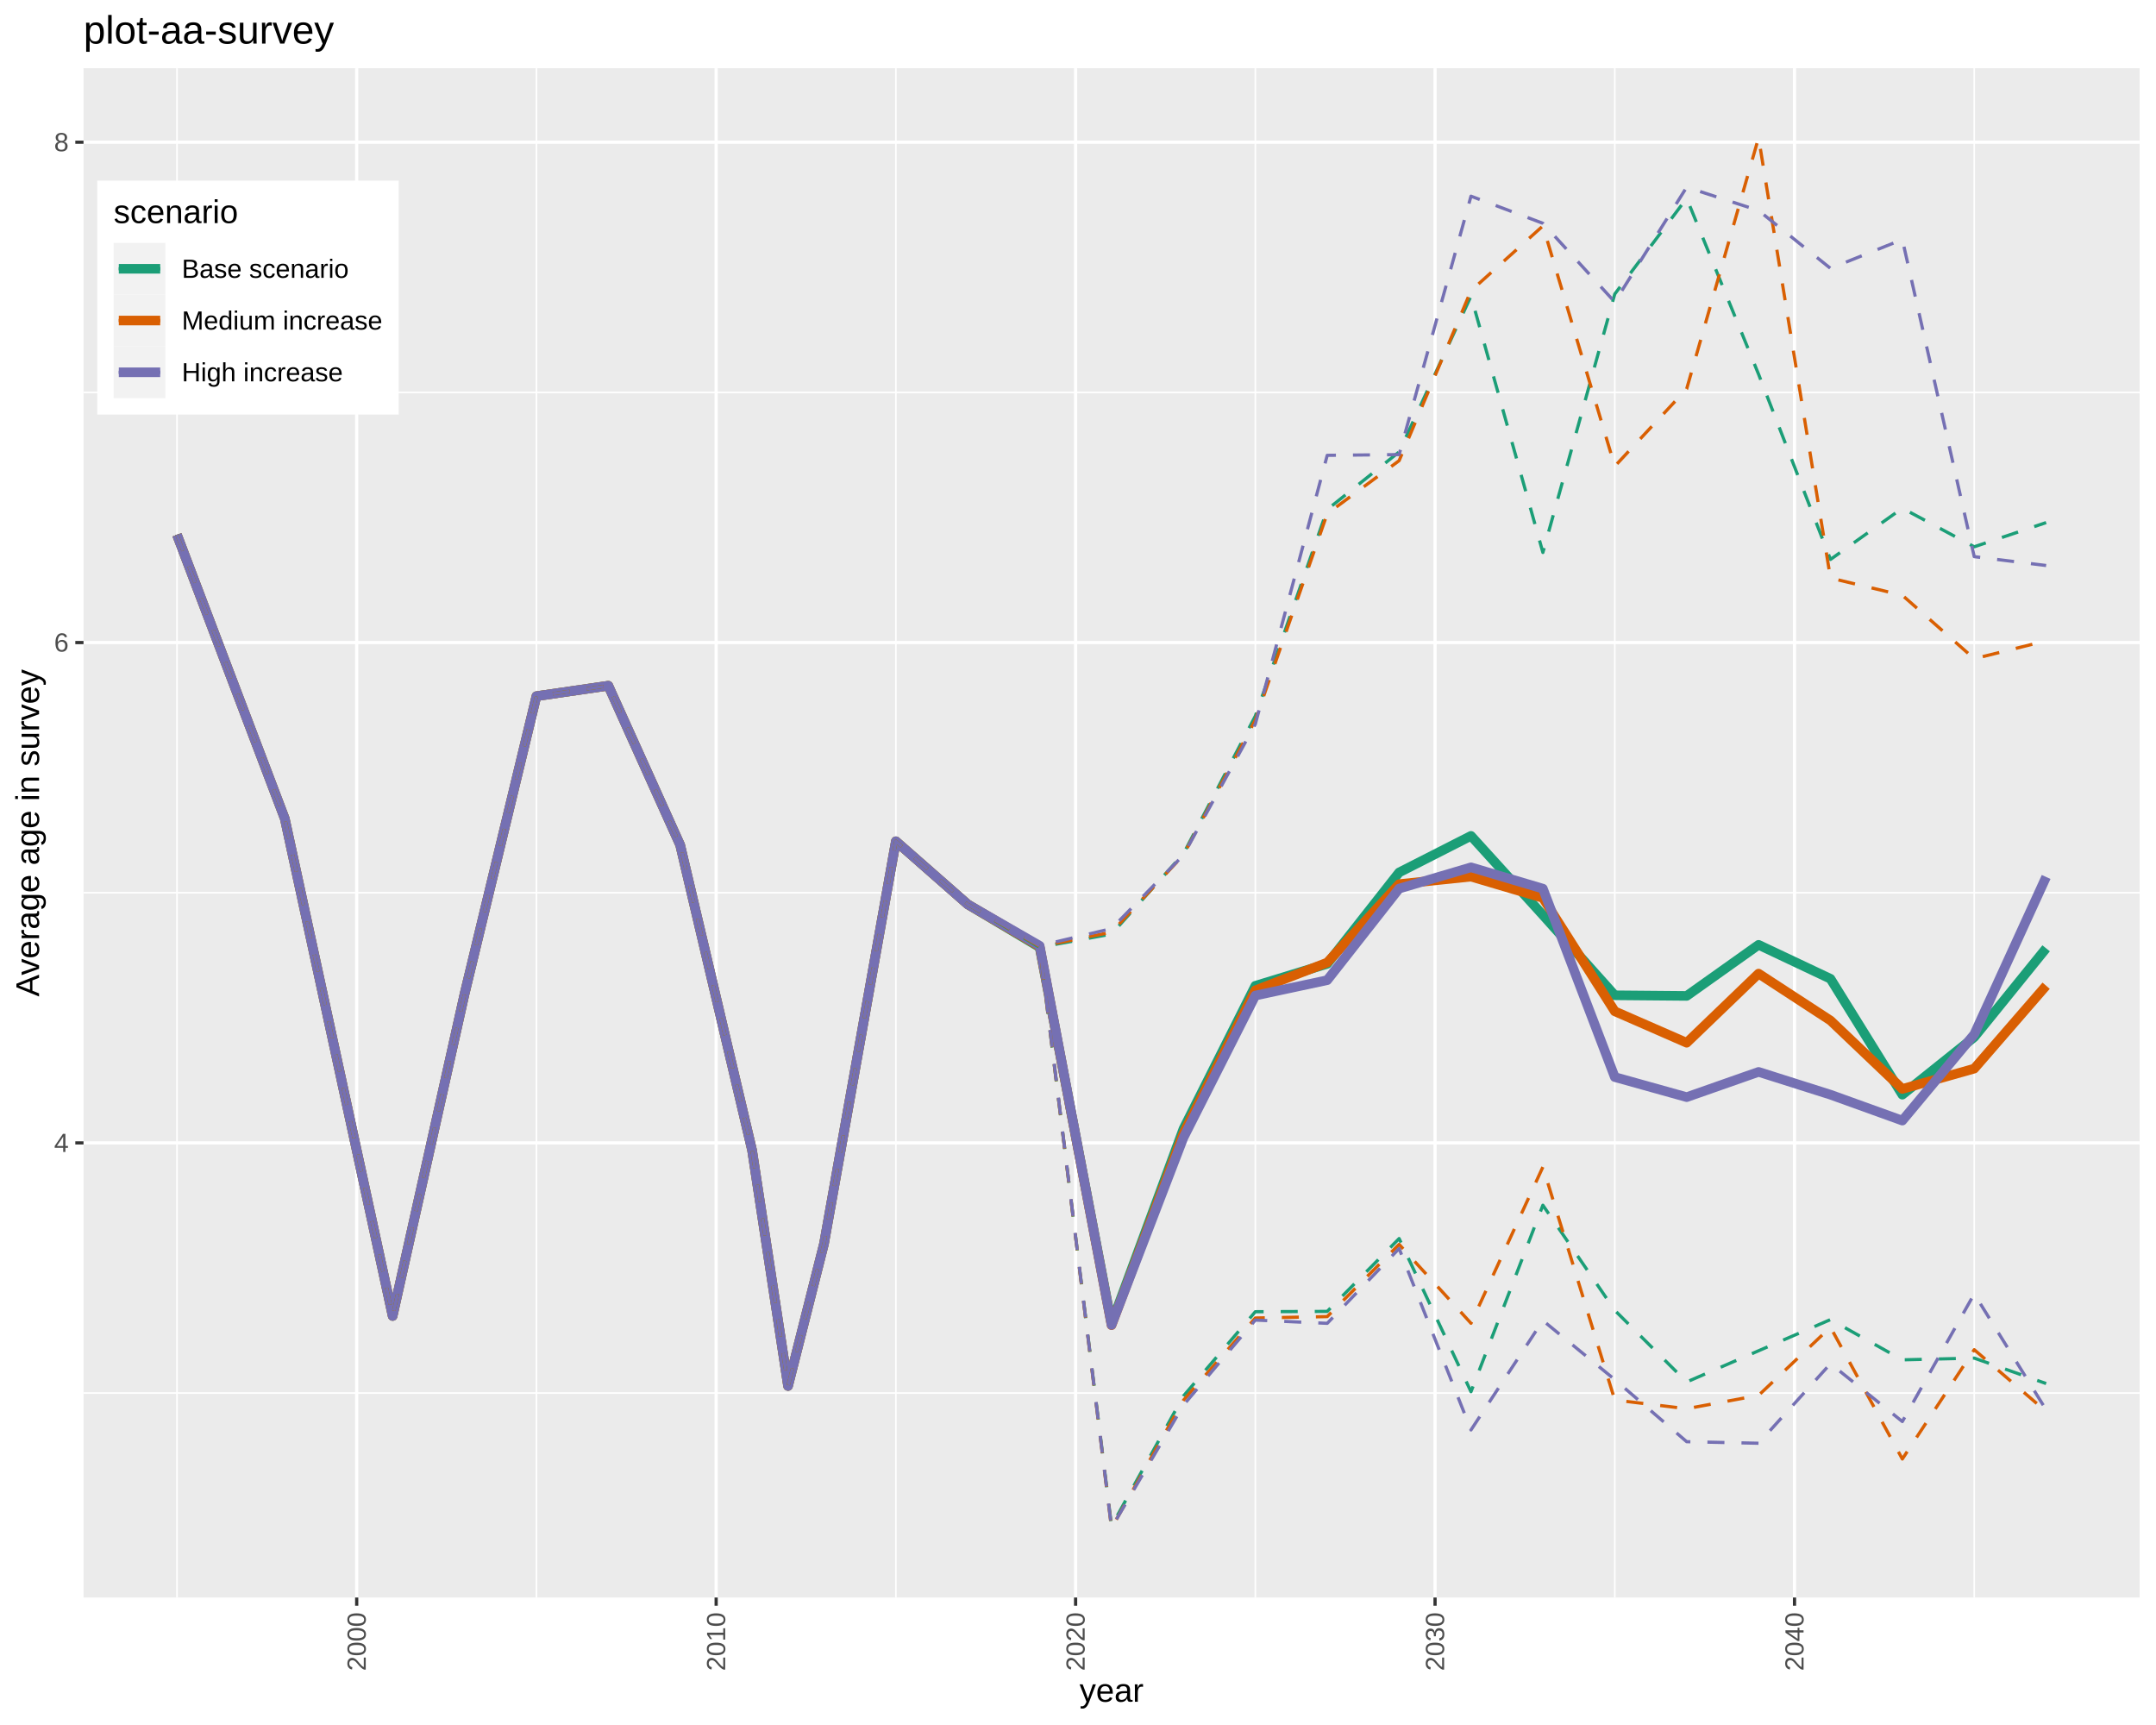
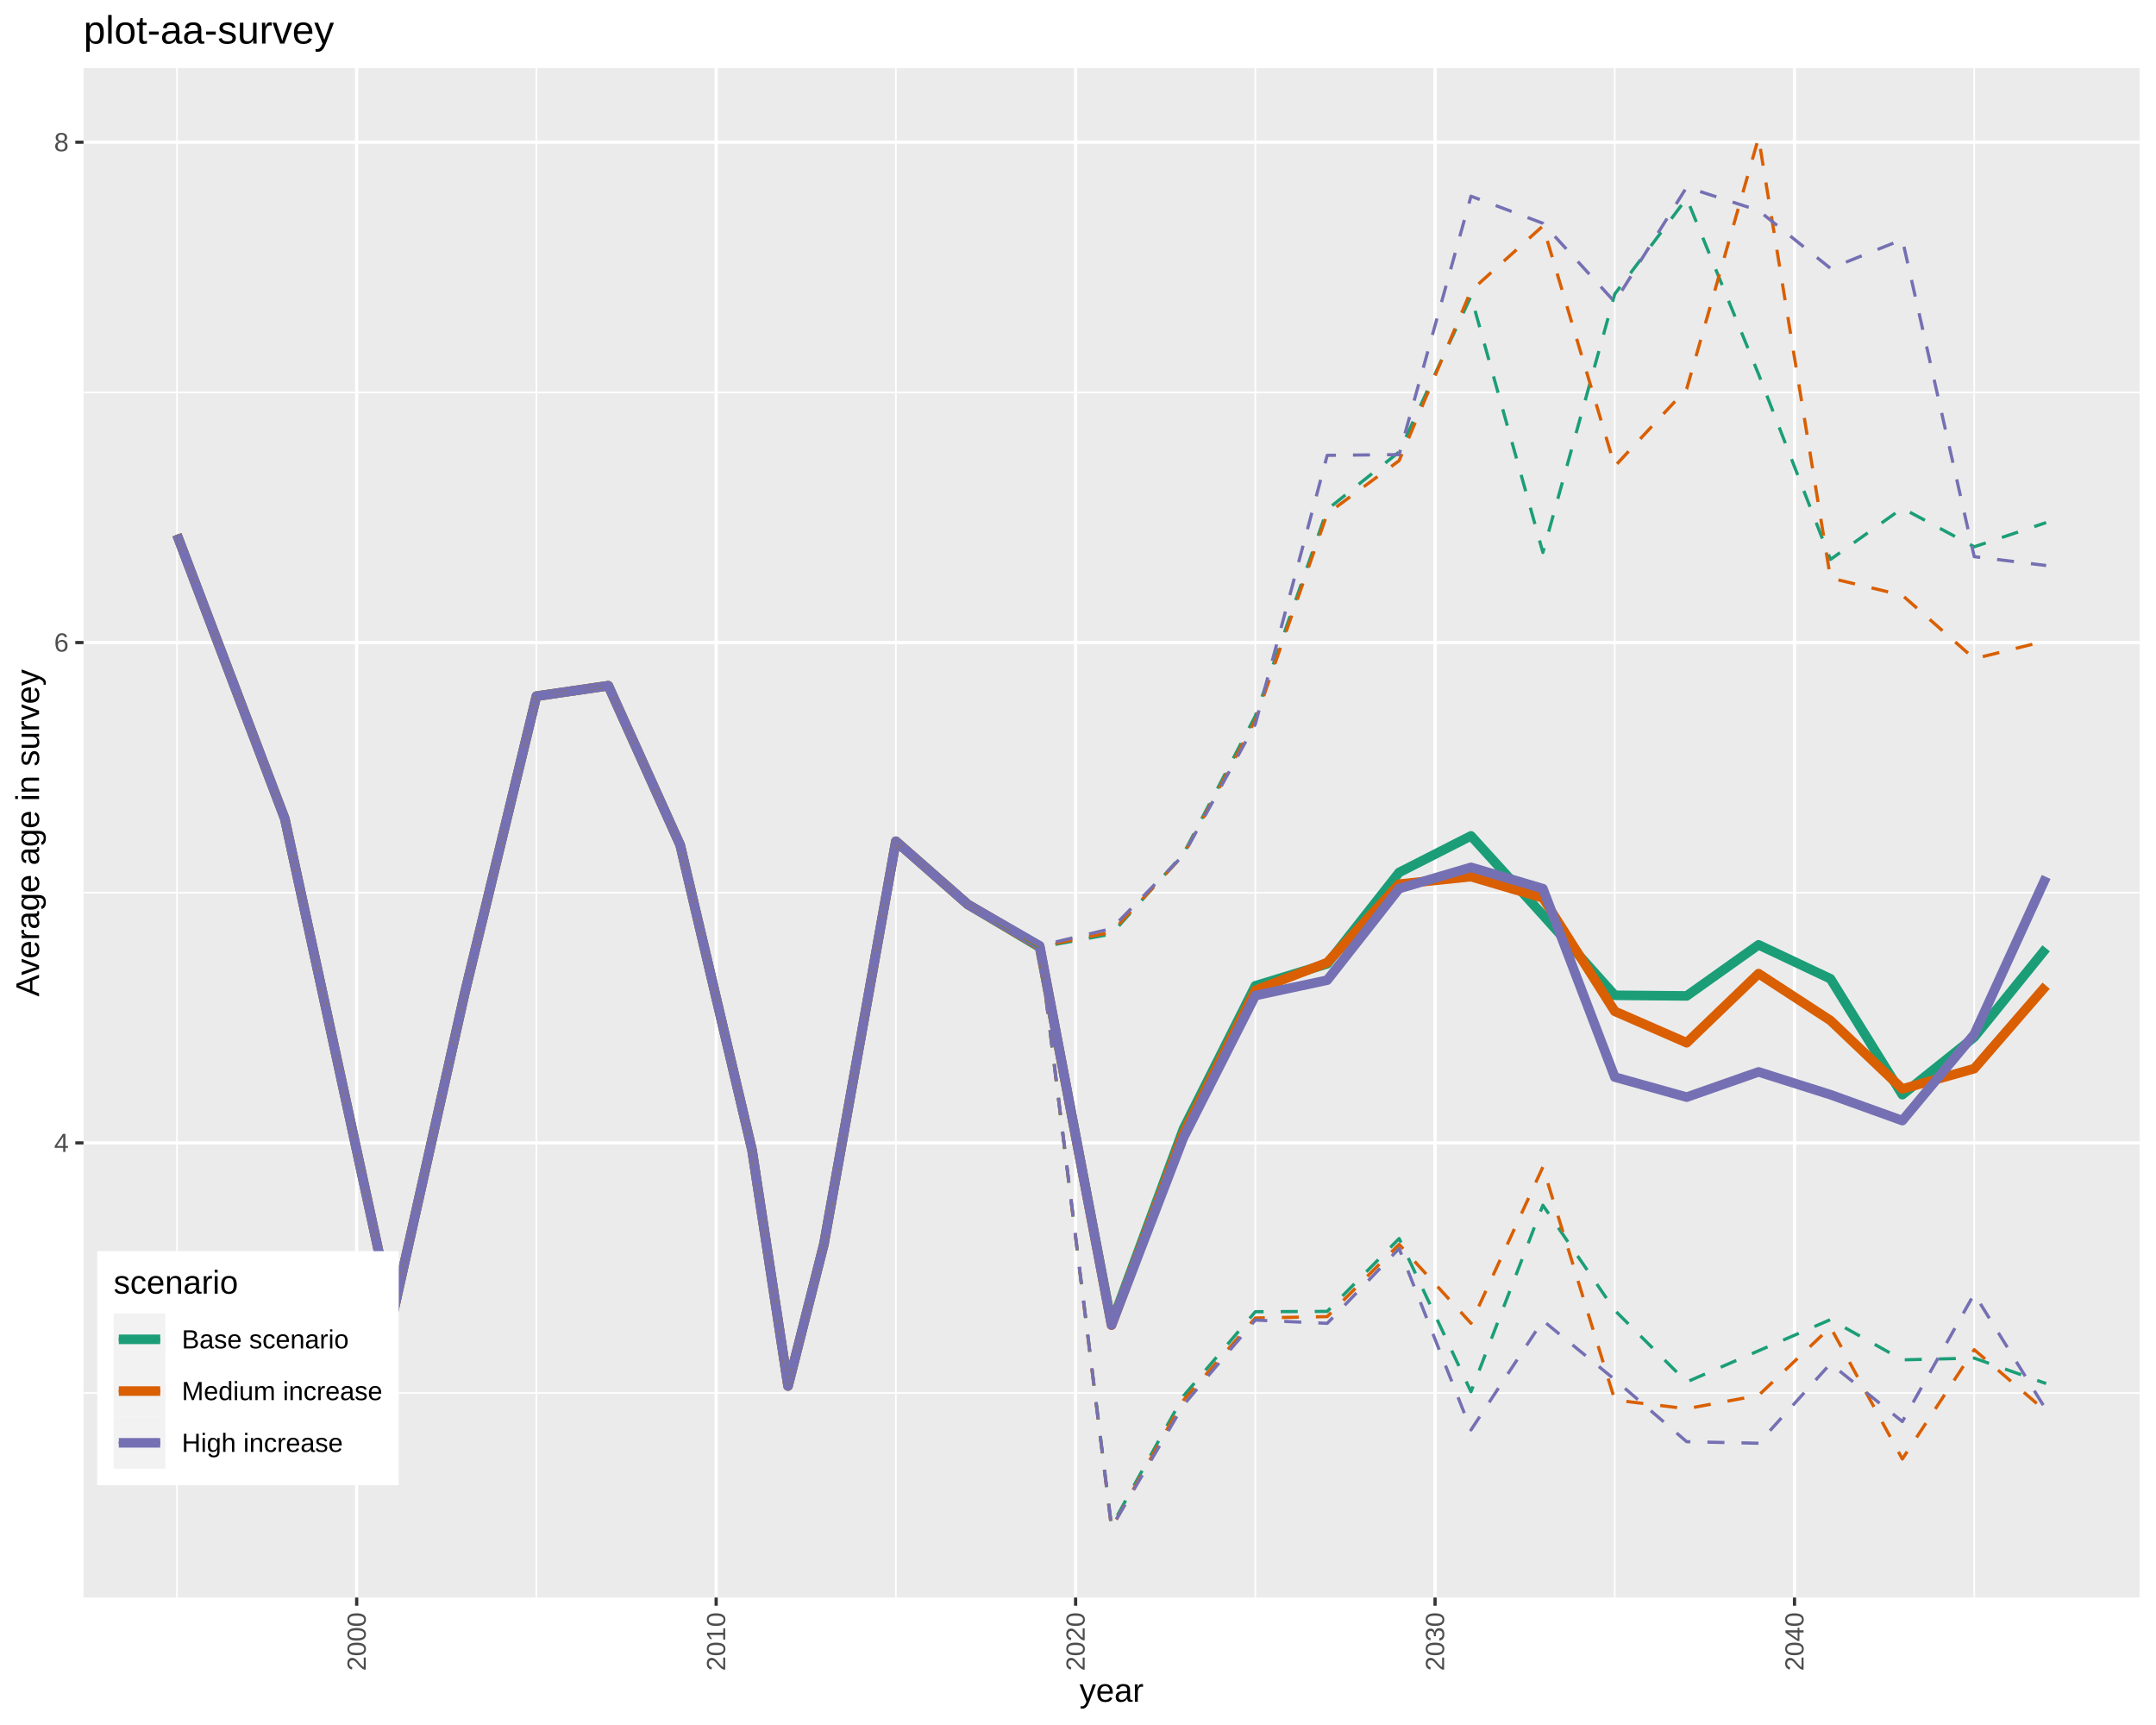
<svg xmlns="http://www.w3.org/2000/svg" viewBox="0 0 720.00 576.00">
  <defs>
    <style type="text/css">
    line, polyline, polygon, path, rect, circle {
      fill: none;
      stroke: #000000;
      stroke-linecap: round;
      stroke-linejoin: round;
      stroke-miterlimit: 10.00;
    }
  </style>
  </defs>
  <rect width="100%" height="100%" style="stroke: none; fill: #FFFFFF;" />
  <rect x="0.00" y="0.00" width="720.00" height="576.00" style="stroke-width: 1.07; stroke: #FFFFFF; fill: #FFFFFF;" />
  <defs>
    <clipPath id="cpMjcuODl8NzE0LjUyfDUzMy40NHwyMi43Nw==">
      <rect x="27.89" y="22.77" width="686.64" height="510.67" />
    </clipPath>
  </defs>
  <rect x="27.89" y="22.77" width="686.64" height="510.67" style="stroke-width: 1.07; stroke: none; fill: #EBEBEB;" clip-path="url(#cpMjcuODl8NzE0LjUyfDUzMy40NHwyMi43Nw==)" />
  <polyline points="27.89,465.16 714.52,465.16 " style="stroke-width: 0.53; stroke: #FFFFFF; stroke-linecap: butt;" clip-path="url(#cpMjcuODl8NzE0LjUyfDUzMy40NHwyMi43Nw==)" />
  <polyline points="27.89,298.09 714.52,298.09 " style="stroke-width: 0.53; stroke: #FFFFFF; stroke-linecap: butt;" clip-path="url(#cpMjcuODl8NzE0LjUyfDUzMy40NHwyMi43Nw==)" />
  <polyline points="27.89,131.02 714.52,131.02 " style="stroke-width: 0.53; stroke: #FFFFFF; stroke-linecap: butt;" clip-path="url(#cpMjcuODl8NzE0LjUyfDUzMy40NHwyMi43Nw==)" />
  <polyline points="59.10,533.44 59.10,22.77 " style="stroke-width: 0.53; stroke: #FFFFFF; stroke-linecap: butt;" clip-path="url(#cpMjcuODl8NzE0LjUyfDUzMy40NHwyMi43Nw==)" />
  <polyline points="179.14,533.44 179.14,22.77 " style="stroke-width: 0.53; stroke: #FFFFFF; stroke-linecap: butt;" clip-path="url(#cpMjcuODl8NzE0LjUyfDUzMy40NHwyMi43Nw==)" />
  <polyline points="299.18,533.44 299.18,22.77 " style="stroke-width: 0.53; stroke: #FFFFFF; stroke-linecap: butt;" clip-path="url(#cpMjcuODl8NzE0LjUyfDUzMy40NHwyMi43Nw==)" />
  <polyline points="419.22,533.44 419.22,22.77 " style="stroke-width: 0.53; stroke: #FFFFFF; stroke-linecap: butt;" clip-path="url(#cpMjcuODl8NzE0LjUyfDUzMy40NHwyMi43Nw==)" />
  <polyline points="539.26,533.44 539.26,22.77 " style="stroke-width: 0.53; stroke: #FFFFFF; stroke-linecap: butt;" clip-path="url(#cpMjcuODl8NzE0LjUyfDUzMy40NHwyMi43Nw==)" />
  <polyline points="659.30,533.44 659.30,22.77 " style="stroke-width: 0.53; stroke: #FFFFFF; stroke-linecap: butt;" clip-path="url(#cpMjcuODl8NzE0LjUyfDUzMy40NHwyMi43Nw==)" />
  <polyline points="27.89,381.63 714.52,381.63 " style="stroke-width: 1.07; stroke: #FFFFFF; stroke-linecap: butt;" clip-path="url(#cpMjcuODl8NzE0LjUyfDUzMy40NHwyMi43Nw==)" />
  <polyline points="27.89,214.56 714.52,214.56 " style="stroke-width: 1.07; stroke: #FFFFFF; stroke-linecap: butt;" clip-path="url(#cpMjcuODl8NzE0LjUyfDUzMy40NHwyMi43Nw==)" />
  <polyline points="27.89,47.49 714.52,47.49 " style="stroke-width: 1.07; stroke: #FFFFFF; stroke-linecap: butt;" clip-path="url(#cpMjcuODl8NzE0LjUyfDUzMy40NHwyMi43Nw==)" />
  <polyline points="119.12,533.44 119.12,22.77 " style="stroke-width: 1.07; stroke: #FFFFFF; stroke-linecap: butt;" clip-path="url(#cpMjcuODl8NzE0LjUyfDUzMy40NHwyMi43Nw==)" />
  <polyline points="239.16,533.44 239.16,22.77 " style="stroke-width: 1.07; stroke: #FFFFFF; stroke-linecap: butt;" clip-path="url(#cpMjcuODl8NzE0LjUyfDUzMy40NHwyMi43Nw==)" />
  <polyline points="359.20,533.44 359.20,22.77 " style="stroke-width: 1.07; stroke: #FFFFFF; stroke-linecap: butt;" clip-path="url(#cpMjcuODl8NzE0LjUyfDUzMy40NHwyMi43Nw==)" />
  <polyline points="479.24,533.44 479.24,22.77 " style="stroke-width: 1.07; stroke: #FFFFFF; stroke-linecap: butt;" clip-path="url(#cpMjcuODl8NzE0LjUyfDUzMy40NHwyMi43Nw==)" />
  <polyline points="599.28,533.44 599.28,22.77 " style="stroke-width: 1.07; stroke: #FFFFFF; stroke-linecap: butt;" clip-path="url(#cpMjcuODl8NzE0LjUyfDUzMy40NHwyMi43Nw==)" />
  <polyline points="59.10,178.57 95.11,273.38 131.12,439.42 155.13,331.93 179.14,232.46 203.15,228.97 227.15,282.18 251.16,384.09 263.17,462.79 275.17,415.34 299.18,280.91 323.19,301.99 347.19,316.30 371.20,441.97 395.21,376.95 419.22,329.17 443.23,321.83 467.24,291.32 491.24,279.11 515.25,305.54 539.26,332.34 563.27,332.55 587.28,315.49 611.29,326.83 635.29,365.53 659.30,346.31 683.31,316.65 " style="stroke-width: 3.20; stroke: #1B9E77; stroke-linecap: butt;" clip-path="url(#cpMjcuODl8NzE0LjUyfDUzMy40NHwyMi43Nw==)" />
  <polyline points="59.10,178.57 95.11,273.38 131.12,439.42 155.13,331.93 179.14,232.46 203.15,228.97 227.15,282.18 251.16,384.09 263.17,462.79 275.17,415.34 299.18,280.91 323.19,301.99 347.19,316.05 371.20,442.49 395.21,378.46 419.22,330.67 443.23,321.41 467.24,295.22 491.24,292.72 515.25,299.82 539.26,337.69 563.27,348.19 587.28,325.10 611.29,340.76 635.29,363.61 659.30,356.83 683.31,329.14 " style="stroke-width: 3.20; stroke: #D95F02; stroke-linecap: butt;" clip-path="url(#cpMjcuODl8NzE0LjUyfDUzMy40NHwyMi43Nw==)" />
  <polyline points="59.10,178.57 95.11,273.38 131.12,439.42 155.13,331.93 179.14,232.46 203.15,228.97 227.15,282.18 251.16,384.09 263.17,462.79 275.17,415.34 299.18,280.91 323.19,301.99 347.19,315.80 371.20,442.41 395.21,379.89 419.22,332.43 443.23,327.29 467.24,296.71 491.24,289.61 515.25,296.73 539.26,359.65 563.27,366.35 587.28,357.92 611.29,365.53 635.29,374.18 659.30,345.37 683.31,292.83 " style="stroke-width: 3.20; stroke: #7570B3; stroke-linecap: butt;" clip-path="url(#cpMjcuODl8NzE0LjUyfDUzMy40NHwyMi43Nw==)" />
  <polyline points="59.10,178.57 95.11,273.38 131.12,439.42 155.13,331.93 179.14,232.46 203.15,228.97 227.15,282.18 251.16,384.09 263.17,462.79 275.17,415.34 299.18,280.91 323.19,301.99 347.19,316.30 371.20,509.56 395.21,466.15 419.22,438.00 443.23,437.89 467.24,413.57 491.24,464.71 515.25,402.44 539.26,437.54 563.27,461.46 587.28,451.04 611.29,440.63 635.29,454.07 659.30,453.49 683.31,461.99 " style="stroke-width: 1.07; stroke: #1B9E77; stroke-dasharray: 5.69,5.69; stroke-linecap: butt;" clip-path="url(#cpMjcuODl8NzE0LjUyfDUzMy40NHwyMi43Nw==)" />
  <polyline points="59.10,178.57 95.11,273.38 131.12,439.42 155.13,331.93 179.14,232.46 203.15,228.97 227.15,282.18 251.16,384.09 263.17,462.79 275.17,415.34 299.18,280.91 323.19,301.99 347.19,316.05 371.20,510.23 395.21,467.57 419.22,440.10 443.23,439.63 467.24,415.52 491.24,441.86 515.25,389.67 539.26,467.48 563.27,470.39 587.28,465.93 611.29,443.17 635.29,487.18 659.30,450.68 683.31,471.32 " style="stroke-width: 1.07; stroke: #D95F02; stroke-dasharray: 5.69,5.69; stroke-linecap: butt;" clip-path="url(#cpMjcuODl8NzE0LjUyfDUzMy40NHwyMi43Nw==)" />
  <polyline points="59.10,178.57 95.11,273.38 131.12,439.42 155.13,331.93 179.14,232.46 203.15,228.97 227.15,282.18 251.16,384.09 263.17,462.79 275.17,415.34 299.18,280.91 323.19,301.99 347.19,315.80 371.20,510.10 395.21,469.19 419.22,440.79 443.23,441.88 467.24,416.91 491.24,477.48 515.25,440.94 539.26,460.67 563.27,481.40 587.28,481.92 611.29,455.34 635.29,474.67 659.30,432.04 683.31,470.77 " style="stroke-width: 1.07; stroke: #7570B3; stroke-dasharray: 5.69,5.69; stroke-linecap: butt;" clip-path="url(#cpMjcuODl8NzE0LjUyfDUzMy40NHwyMi43Nw==)" />
  <polyline points="59.10,178.57 95.11,273.38 131.12,439.42 155.13,331.93 179.14,232.46 203.15,228.97 227.15,282.18 251.16,384.09 263.17,462.79 275.17,415.34 299.18,280.91 323.19,301.99 347.19,316.30 371.20,311.89 395.21,285.08 419.22,239.08 443.23,170.14 467.24,150.90 491.24,98.88 515.25,184.48 539.26,98.17 563.27,66.21 587.28,124.97 611.29,186.81 635.29,169.69 659.30,182.58 683.31,174.50 " style="stroke-width: 1.07; stroke: #1B9E77; stroke-dasharray: 5.69,5.69; stroke-linecap: butt;" clip-path="url(#cpMjcuODl8NzE0LjUyfDUzMy40NHwyMi43Nw==)" />
  <polyline points="59.10,178.57 95.11,273.38 131.12,439.42 155.13,331.93 179.14,232.46 203.15,228.97 227.15,282.18 251.16,384.09 263.17,462.79 275.17,415.34 299.18,280.91 323.19,301.99 347.19,316.05 371.20,311.27 395.21,285.49 419.22,240.42 443.23,171.53 467.24,153.82 491.24,97.08 515.25,75.44 539.26,155.69 563.27,129.85 587.28,45.98 611.29,193.02 635.29,198.77 659.30,219.96 683.31,213.99 " style="stroke-width: 1.07; stroke: #D95F02; stroke-dasharray: 5.69,5.69; stroke-linecap: butt;" clip-path="url(#cpMjcuODl8NzE0LjUyfDUzMy40NHwyMi43Nw==)" />
  <polyline points="59.10,178.57 95.11,273.38 131.12,439.42 155.13,331.93 179.14,232.46 203.15,228.97 227.15,282.18 251.16,384.09 263.17,462.79 275.17,415.34 299.18,280.91 323.19,301.99 347.19,315.80 371.20,310.07 395.21,285.53 419.22,241.78 443.23,152.04 467.24,151.80 491.24,65.51 515.25,74.56 539.26,100.85 563.27,62.50 587.28,70.30 611.29,89.61 635.29,79.98 659.30,185.87 683.31,188.83 " style="stroke-width: 1.07; stroke: #7570B3; stroke-dasharray: 5.69,5.69; stroke-linecap: butt;" clip-path="url(#cpMjcuODl8NzE0LjUyfDUzMy40NHwyMi43Nw==)" />
  <defs>
    <clipPath id="cpMC4wMHw3MjAuMDB8NTc2LjAwfDAuMDA=">
      <rect x="0.00" y="0.00" width="720.00" height="576.00" />
    </clipPath>
  </defs>
  <g clip-path="url(#cpMC4wMHw3MjAuMDB8NTc2LjAwfDAuMDA=)">
    <text x="18.06" y="384.65" style="font-size: 8.80px; fill: #4D4D4D; font-family: Liberation Sans;" textLength="4.89px" lengthAdjust="spacingAndGlyphs">4</text>
  </g>
  <g clip-path="url(#cpMC4wMHw3MjAuMDB8NTc2LjAwfDAuMDA=)">
    <text x="18.06" y="217.58" style="font-size: 8.80px; fill: #4D4D4D; font-family: Liberation Sans;" textLength="4.89px" lengthAdjust="spacingAndGlyphs">6</text>
  </g>
  <g clip-path="url(#cpMC4wMHw3MjAuMDB8NTc2LjAwfDAuMDA=)">
    <text x="18.06" y="50.51" style="font-size: 8.80px; fill: #4D4D4D; font-family: Liberation Sans;" textLength="4.89px" lengthAdjust="spacingAndGlyphs">8</text>
  </g>
  <polyline points="25.15,381.63 27.89,381.63 " style="stroke-width: 1.07; stroke: #333333; stroke-linecap: butt;" clip-path="url(#cpMC4wMHw3MjAuMDB8NTc2LjAwfDAuMDA=)" />
  <polyline points="25.15,214.56 27.89,214.56 " style="stroke-width: 1.07; stroke: #333333; stroke-linecap: butt;" clip-path="url(#cpMC4wMHw3MjAuMDB8NTc2LjAwfDAuMDA=)" />
  <polyline points="25.15,47.49 27.89,47.49 " style="stroke-width: 1.07; stroke: #333333; stroke-linecap: butt;" clip-path="url(#cpMC4wMHw3MjAuMDB8NTc2LjAwfDAuMDA=)" />
  <polyline points="119.12,536.18 119.12,533.44 " style="stroke-width: 1.07; stroke: #333333; stroke-linecap: butt;" clip-path="url(#cpMC4wMHw3MjAuMDB8NTc2LjAwfDAuMDA=)" />
  <polyline points="239.16,536.18 239.16,533.44 " style="stroke-width: 1.07; stroke: #333333; stroke-linecap: butt;" clip-path="url(#cpMC4wMHw3MjAuMDB8NTc2LjAwfDAuMDA=)" />
  <polyline points="359.20,536.18 359.20,533.44 " style="stroke-width: 1.07; stroke: #333333; stroke-linecap: butt;" clip-path="url(#cpMC4wMHw3MjAuMDB8NTc2LjAwfDAuMDA=)" />
  <polyline points="479.24,536.18 479.24,533.44 " style="stroke-width: 1.07; stroke: #333333; stroke-linecap: butt;" clip-path="url(#cpMC4wMHw3MjAuMDB8NTc2LjAwfDAuMDA=)" />
  <polyline points="599.28,536.18 599.28,533.44 " style="stroke-width: 1.07; stroke: #333333; stroke-linecap: butt;" clip-path="url(#cpMC4wMHw3MjAuMDB8NTc2LjAwfDAuMDA=)" />
  <g clip-path="url(#cpMC4wMHw3MjAuMDB8NTc2LjAwfDAuMDA=)">
    <text transform="translate(122.14,557.94) rotate(-90)" style="font-size: 8.80px; fill: #4D4D4D; font-family: Liberation Sans;" textLength="19.56px" lengthAdjust="spacingAndGlyphs">2000</text>
  </g>
  <g clip-path="url(#cpMC4wMHw3MjAuMDB8NTc2LjAwfDAuMDA=)">
    <text transform="translate(242.18,557.94) rotate(-90)" style="font-size: 8.80px; fill: #4D4D4D; font-family: Liberation Sans;" textLength="19.56px" lengthAdjust="spacingAndGlyphs">2010</text>
  </g>
  <g clip-path="url(#cpMC4wMHw3MjAuMDB8NTc2LjAwfDAuMDA=)">
    <text transform="translate(362.22,557.94) rotate(-90)" style="font-size: 8.80px; fill: #4D4D4D; font-family: Liberation Sans;" textLength="19.56px" lengthAdjust="spacingAndGlyphs">2020</text>
  </g>
  <g clip-path="url(#cpMC4wMHw3MjAuMDB8NTc2LjAwfDAuMDA=)">
    <text transform="translate(482.26,557.94) rotate(-90)" style="font-size: 8.80px; fill: #4D4D4D; font-family: Liberation Sans;" textLength="19.56px" lengthAdjust="spacingAndGlyphs">2030</text>
  </g>
  <g clip-path="url(#cpMC4wMHw3MjAuMDB8NTc2LjAwfDAuMDA=)">
    <text transform="translate(602.30,557.94) rotate(-90)" style="font-size: 8.80px; fill: #4D4D4D; font-family: Liberation Sans;" textLength="19.56px" lengthAdjust="spacingAndGlyphs">2040</text>
  </g>
  <g clip-path="url(#cpMC4wMHw3MjAuMDB8NTc2LjAwfDAuMDA=)">
    <text x="360.50" y="568.24" style="font-size: 11.00px; font-family: Liberation Sans;" textLength="21.41px" lengthAdjust="spacingAndGlyphs">year</text>
  </g>
  <g clip-path="url(#cpMC4wMHw3MjAuMDB8NTc2LjAwfDAuMDA=)">
    <text transform="translate(13.04,332.77) rotate(-90)" style="font-size: 11.00px; font-family: Liberation Sans;" textLength="109.33px" lengthAdjust="spacingAndGlyphs">Average age in survey</text>
  </g>
-   <rect x="32.47" y="60.31" width="100.69" height="78.12" style="stroke-width: 1.07; stroke: none; fill: #FFFFFF;" clip-path="url(#cpMC4wMHw3MjAuMDB8NTc2LjAwfDAuMDA=)" />
+   <rect x="32.47" y="417.78" width="100.69" height="78.12" style="stroke-width: 1.07; stroke: none; fill: #FFFFFF;" clip-path="url(#cpMC4wMHw3MjAuMDB8NTc2LjAwfDAuMDA=)" />
  <g clip-path="url(#cpMC4wMHw3MjAuMDB8NTc2LjAwfDAuMDA=)">
-     <text x="37.95" y="74.49" style="font-size: 11.00px; font-family: Liberation Sans;" textLength="41.59px" lengthAdjust="spacingAndGlyphs">scenario</text>
+     <text x="37.95" y="431.96" style="font-size: 11.00px; font-family: Liberation Sans;" textLength="41.59px" lengthAdjust="spacingAndGlyphs">scenario</text>
  </g>
-   <rect x="37.95" y="81.11" width="17.28" height="17.28" style="stroke-width: 1.07; stroke: none; fill: #F2F2F2;" clip-path="url(#cpMC4wMHw3MjAuMDB8NTc2LjAwfDAuMDA=)" />
-   <line x1="39.68" y1="89.75" x2="53.50" y2="89.75" style="stroke-width: 3.20; stroke: #1B9E77; stroke-linecap: butt;" clip-path="url(#cpMC4wMHw3MjAuMDB8NTc2LjAwfDAuMDA=)" />
-   <line x1="39.68" y1="89.75" x2="53.50" y2="89.75" style="stroke-width: 1.07; stroke: #1B9E77; stroke-dasharray: 5.69,5.69; stroke-linecap: butt;" clip-path="url(#cpMC4wMHw3MjAuMDB8NTc2LjAwfDAuMDA=)" />
-   <line x1="39.68" y1="89.75" x2="53.50" y2="89.75" style="stroke-width: 1.07; stroke: #1B9E77; stroke-dasharray: 5.69,5.69; stroke-linecap: butt;" clip-path="url(#cpMC4wMHw3MjAuMDB8NTc2LjAwfDAuMDA=)" />
-   <rect x="37.95" y="98.39" width="17.28" height="17.28" style="stroke-width: 1.07; stroke: none; fill: #F2F2F2;" clip-path="url(#cpMC4wMHw3MjAuMDB8NTc2LjAwfDAuMDA=)" />
-   <line x1="39.68" y1="107.03" x2="53.50" y2="107.03" style="stroke-width: 3.20; stroke: #D95F02; stroke-linecap: butt;" clip-path="url(#cpMC4wMHw3MjAuMDB8NTc2LjAwfDAuMDA=)" />
-   <line x1="39.68" y1="107.03" x2="53.50" y2="107.03" style="stroke-width: 1.07; stroke: #D95F02; stroke-dasharray: 5.69,5.69; stroke-linecap: butt;" clip-path="url(#cpMC4wMHw3MjAuMDB8NTc2LjAwfDAuMDA=)" />
-   <line x1="39.68" y1="107.03" x2="53.50" y2="107.03" style="stroke-width: 1.07; stroke: #D95F02; stroke-dasharray: 5.69,5.69; stroke-linecap: butt;" clip-path="url(#cpMC4wMHw3MjAuMDB8NTc2LjAwfDAuMDA=)" />
-   <rect x="37.95" y="115.67" width="17.28" height="17.28" style="stroke-width: 1.07; stroke: none; fill: #F2F2F2;" clip-path="url(#cpMC4wMHw3MjAuMDB8NTc2LjAwfDAuMDA=)" />
-   <line x1="39.68" y1="124.31" x2="53.50" y2="124.31" style="stroke-width: 3.20; stroke: #7570B3; stroke-linecap: butt;" clip-path="url(#cpMC4wMHw3MjAuMDB8NTc2LjAwfDAuMDA=)" />
-   <line x1="39.68" y1="124.31" x2="53.50" y2="124.31" style="stroke-width: 1.07; stroke: #7570B3; stroke-dasharray: 5.69,5.69; stroke-linecap: butt;" clip-path="url(#cpMC4wMHw3MjAuMDB8NTc2LjAwfDAuMDA=)" />
-   <line x1="39.68" y1="124.31" x2="53.50" y2="124.31" style="stroke-width: 1.07; stroke: #7570B3; stroke-dasharray: 5.69,5.69; stroke-linecap: butt;" clip-path="url(#cpMC4wMHw3MjAuMDB8NTc2LjAwfDAuMDA=)" />
+   <rect x="37.95" y="438.58" width="17.28" height="17.28" style="stroke-width: 1.07; stroke: none; fill: #F2F2F2;" clip-path="url(#cpMC4wMHw3MjAuMDB8NTc2LjAwfDAuMDA=)" />
+   <line x1="39.68" y1="447.22" x2="53.50" y2="447.22" style="stroke-width: 3.20; stroke: #1B9E77; stroke-linecap: butt;" clip-path="url(#cpMC4wMHw3MjAuMDB8NTc2LjAwfDAuMDA=)" />
+   <line x1="39.68" y1="447.22" x2="53.50" y2="447.22" style="stroke-width: 1.07; stroke: #1B9E77; stroke-dasharray: 5.69,5.69; stroke-linecap: butt;" clip-path="url(#cpMC4wMHw3MjAuMDB8NTc2LjAwfDAuMDA=)" />
+   <line x1="39.68" y1="447.22" x2="53.50" y2="447.22" style="stroke-width: 1.07; stroke: #1B9E77; stroke-dasharray: 5.69,5.69; stroke-linecap: butt;" clip-path="url(#cpMC4wMHw3MjAuMDB8NTc2LjAwfDAuMDA=)" />
+   <rect x="37.95" y="455.86" width="17.28" height="17.28" style="stroke-width: 1.07; stroke: none; fill: #F2F2F2;" clip-path="url(#cpMC4wMHw3MjAuMDB8NTc2LjAwfDAuMDA=)" />
+   <line x1="39.68" y1="464.50" x2="53.50" y2="464.50" style="stroke-width: 3.20; stroke: #D95F02; stroke-linecap: butt;" clip-path="url(#cpMC4wMHw3MjAuMDB8NTc2LjAwfDAuMDA=)" />
+   <line x1="39.68" y1="464.50" x2="53.50" y2="464.50" style="stroke-width: 1.07; stroke: #D95F02; stroke-dasharray: 5.69,5.69; stroke-linecap: butt;" clip-path="url(#cpMC4wMHw3MjAuMDB8NTc2LjAwfDAuMDA=)" />
+   <line x1="39.68" y1="464.50" x2="53.50" y2="464.50" style="stroke-width: 1.07; stroke: #D95F02; stroke-dasharray: 5.69,5.69; stroke-linecap: butt;" clip-path="url(#cpMC4wMHw3MjAuMDB8NTc2LjAwfDAuMDA=)" />
+   <rect x="37.95" y="473.14" width="17.28" height="17.28" style="stroke-width: 1.07; stroke: none; fill: #F2F2F2;" clip-path="url(#cpMC4wMHw3MjAuMDB8NTc2LjAwfDAuMDA=)" />
+   <line x1="39.68" y1="481.78" x2="53.50" y2="481.78" style="stroke-width: 3.20; stroke: #7570B3; stroke-linecap: butt;" clip-path="url(#cpMC4wMHw3MjAuMDB8NTc2LjAwfDAuMDA=)" />
+   <line x1="39.68" y1="481.78" x2="53.50" y2="481.78" style="stroke-width: 1.07; stroke: #7570B3; stroke-dasharray: 5.69,5.69; stroke-linecap: butt;" clip-path="url(#cpMC4wMHw3MjAuMDB8NTc2LjAwfDAuMDA=)" />
+   <line x1="39.68" y1="481.78" x2="53.50" y2="481.78" style="stroke-width: 1.07; stroke: #7570B3; stroke-dasharray: 5.69,5.69; stroke-linecap: butt;" clip-path="url(#cpMC4wMHw3MjAuMDB8NTc2LjAwfDAuMDA=)" />
  <g clip-path="url(#cpMC4wMHw3MjAuMDB8NTc2LjAwfDAuMDA=)">
-     <text x="60.71" y="92.78" style="font-size: 8.80px; font-family: Liberation Sans;" textLength="55.75px" lengthAdjust="spacingAndGlyphs">Base scenario</text>
+     <text x="60.71" y="450.25" style="font-size: 8.80px; font-family: Liberation Sans;" textLength="55.75px" lengthAdjust="spacingAndGlyphs">Base scenario</text>
  </g>
  <g clip-path="url(#cpMC4wMHw3MjAuMDB8NTc2LjAwfDAuMDA=)">
-     <text x="60.71" y="110.06" style="font-size: 8.80px; font-family: Liberation Sans;" textLength="66.97px" lengthAdjust="spacingAndGlyphs">Medium increase</text>
+     <text x="60.71" y="467.53" style="font-size: 8.80px; font-family: Liberation Sans;" textLength="66.97px" lengthAdjust="spacingAndGlyphs">Medium increase</text>
  </g>
  <g clip-path="url(#cpMC4wMHw3MjAuMDB8NTc2LjAwfDAuMDA=)">
-     <text x="60.71" y="127.34" style="font-size: 8.80px; font-family: Liberation Sans;" textLength="53.78px" lengthAdjust="spacingAndGlyphs">High increase</text>
+     <text x="60.71" y="484.81" style="font-size: 8.80px; font-family: Liberation Sans;" textLength="53.78px" lengthAdjust="spacingAndGlyphs">High increase</text>
  </g>
  <g clip-path="url(#cpMC4wMHw3MjAuMDB8NTc2LjAwfDAuMDA=)">
    <text x="27.89" y="14.56" style="font-size: 13.20px; font-family: Liberation Sans;" textLength="83.52px" lengthAdjust="spacingAndGlyphs">plot-aa-survey</text>
  </g>
</svg>
